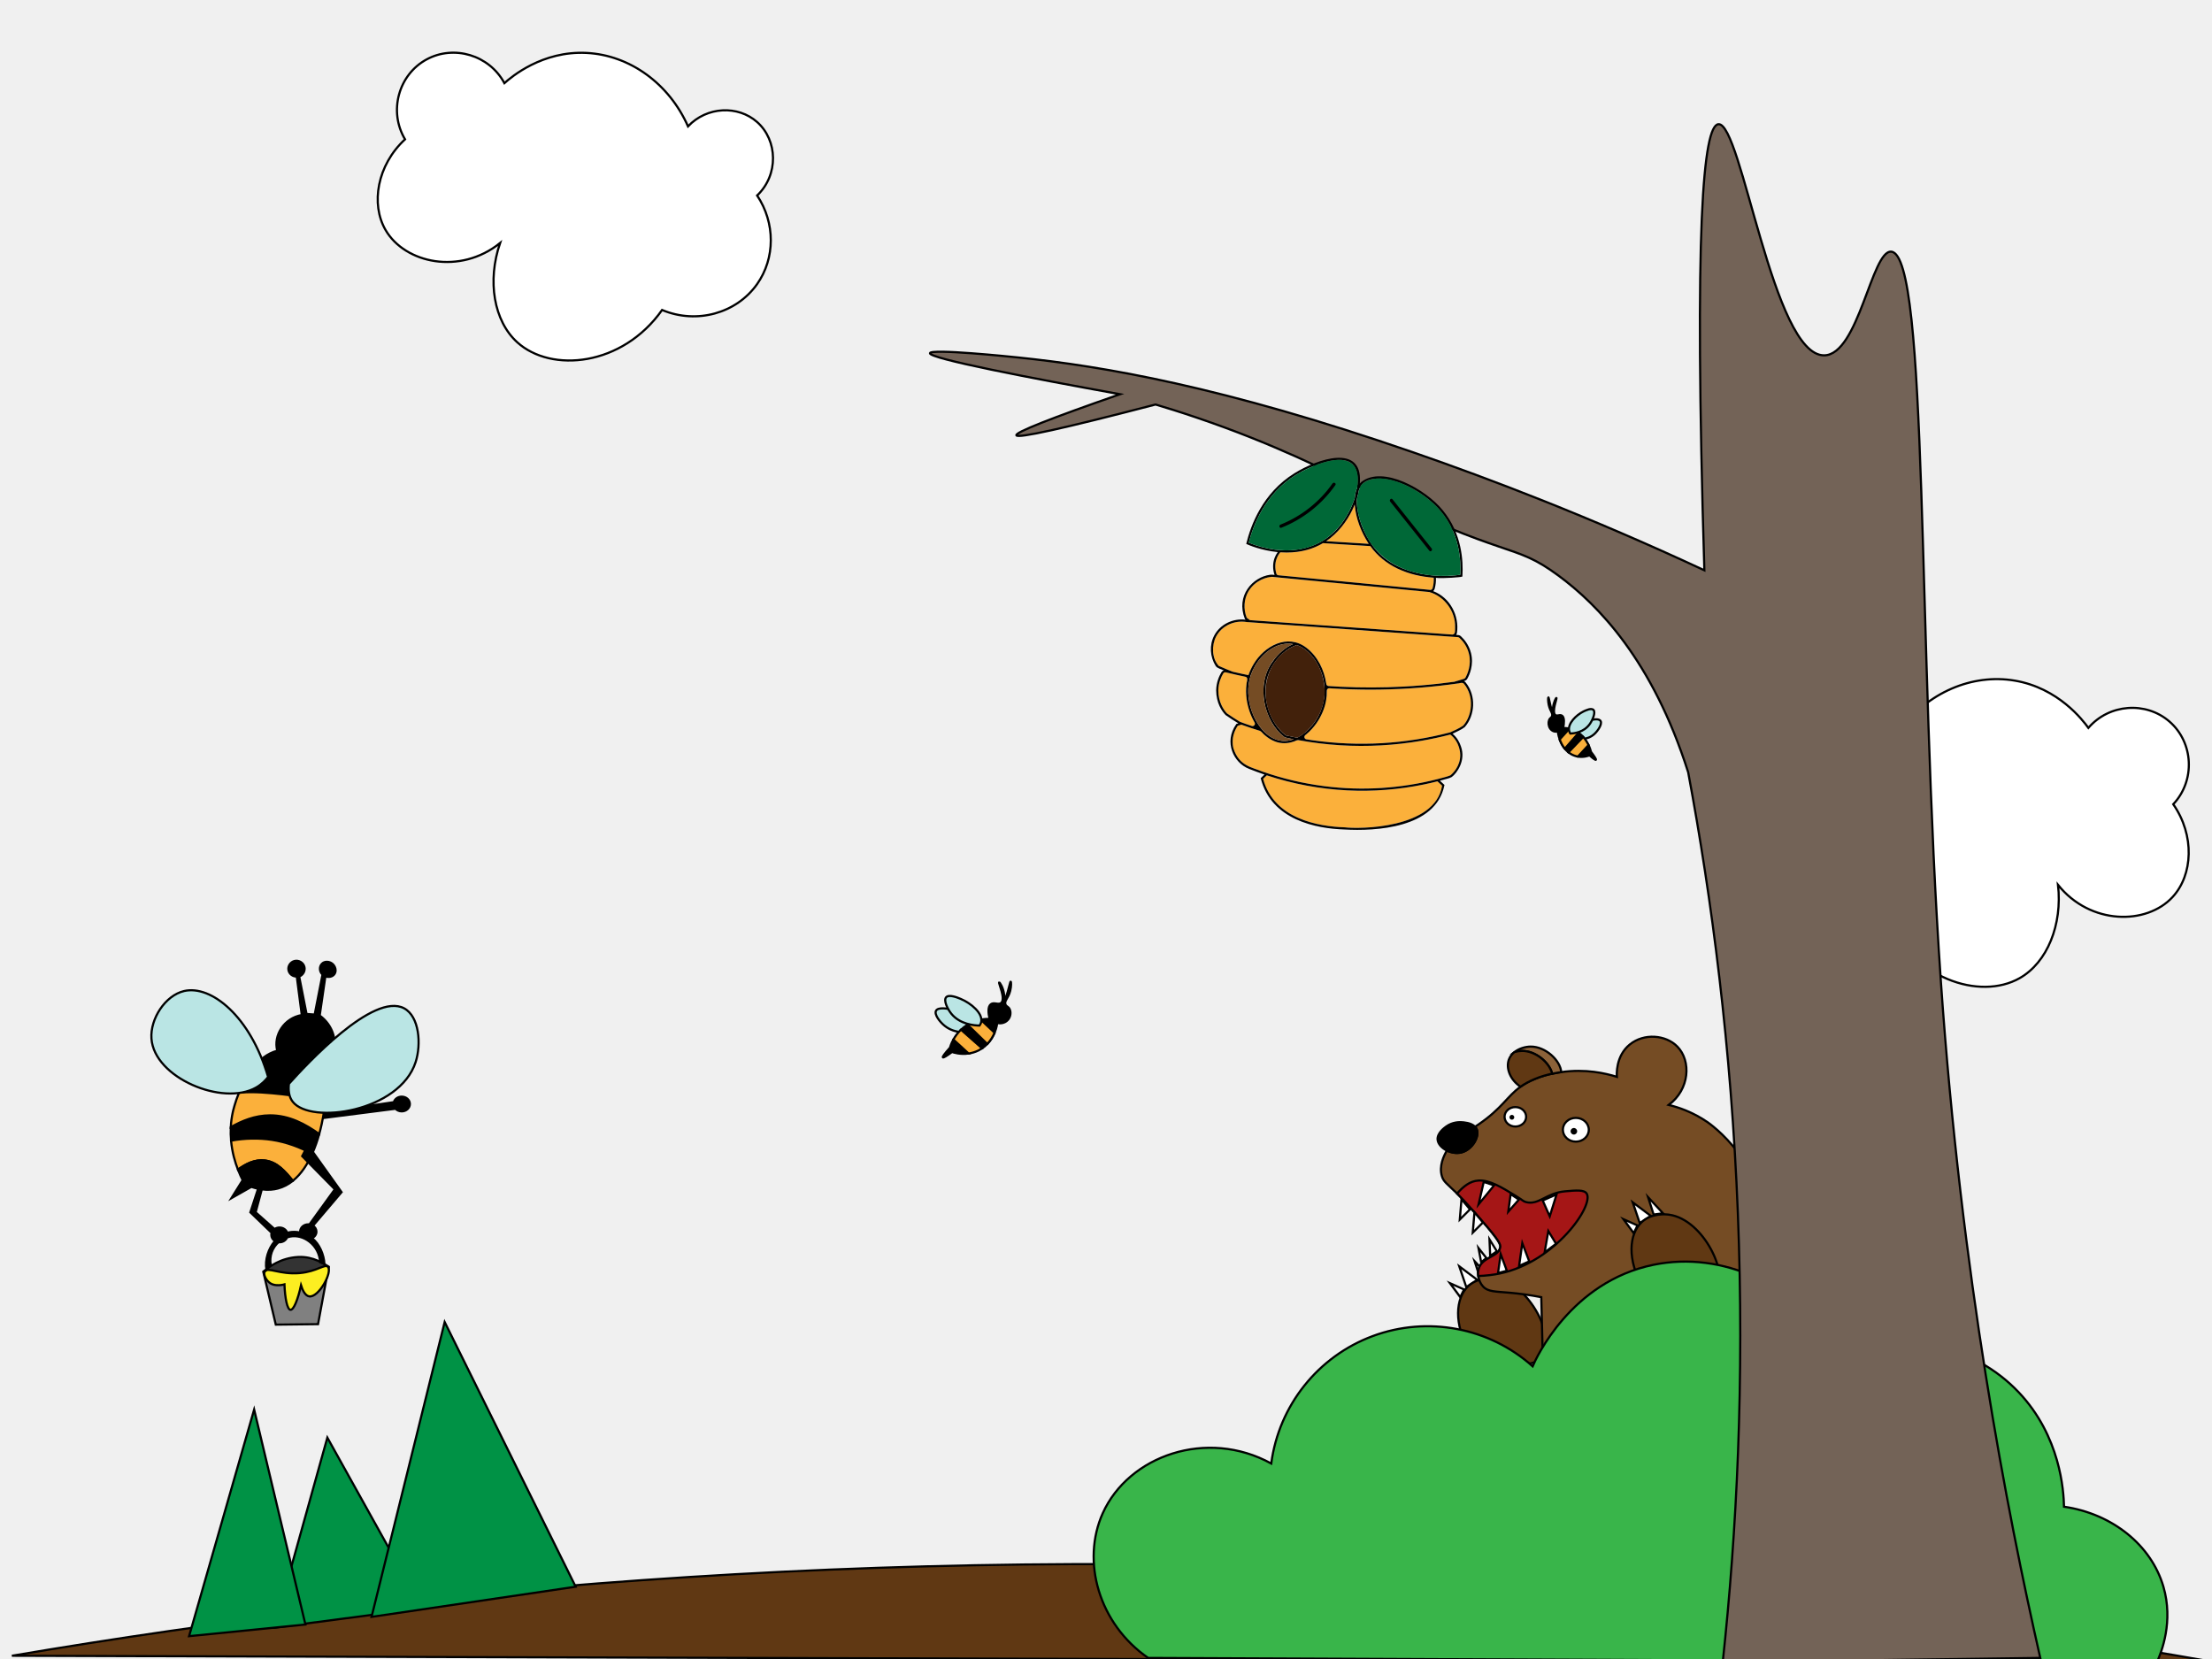
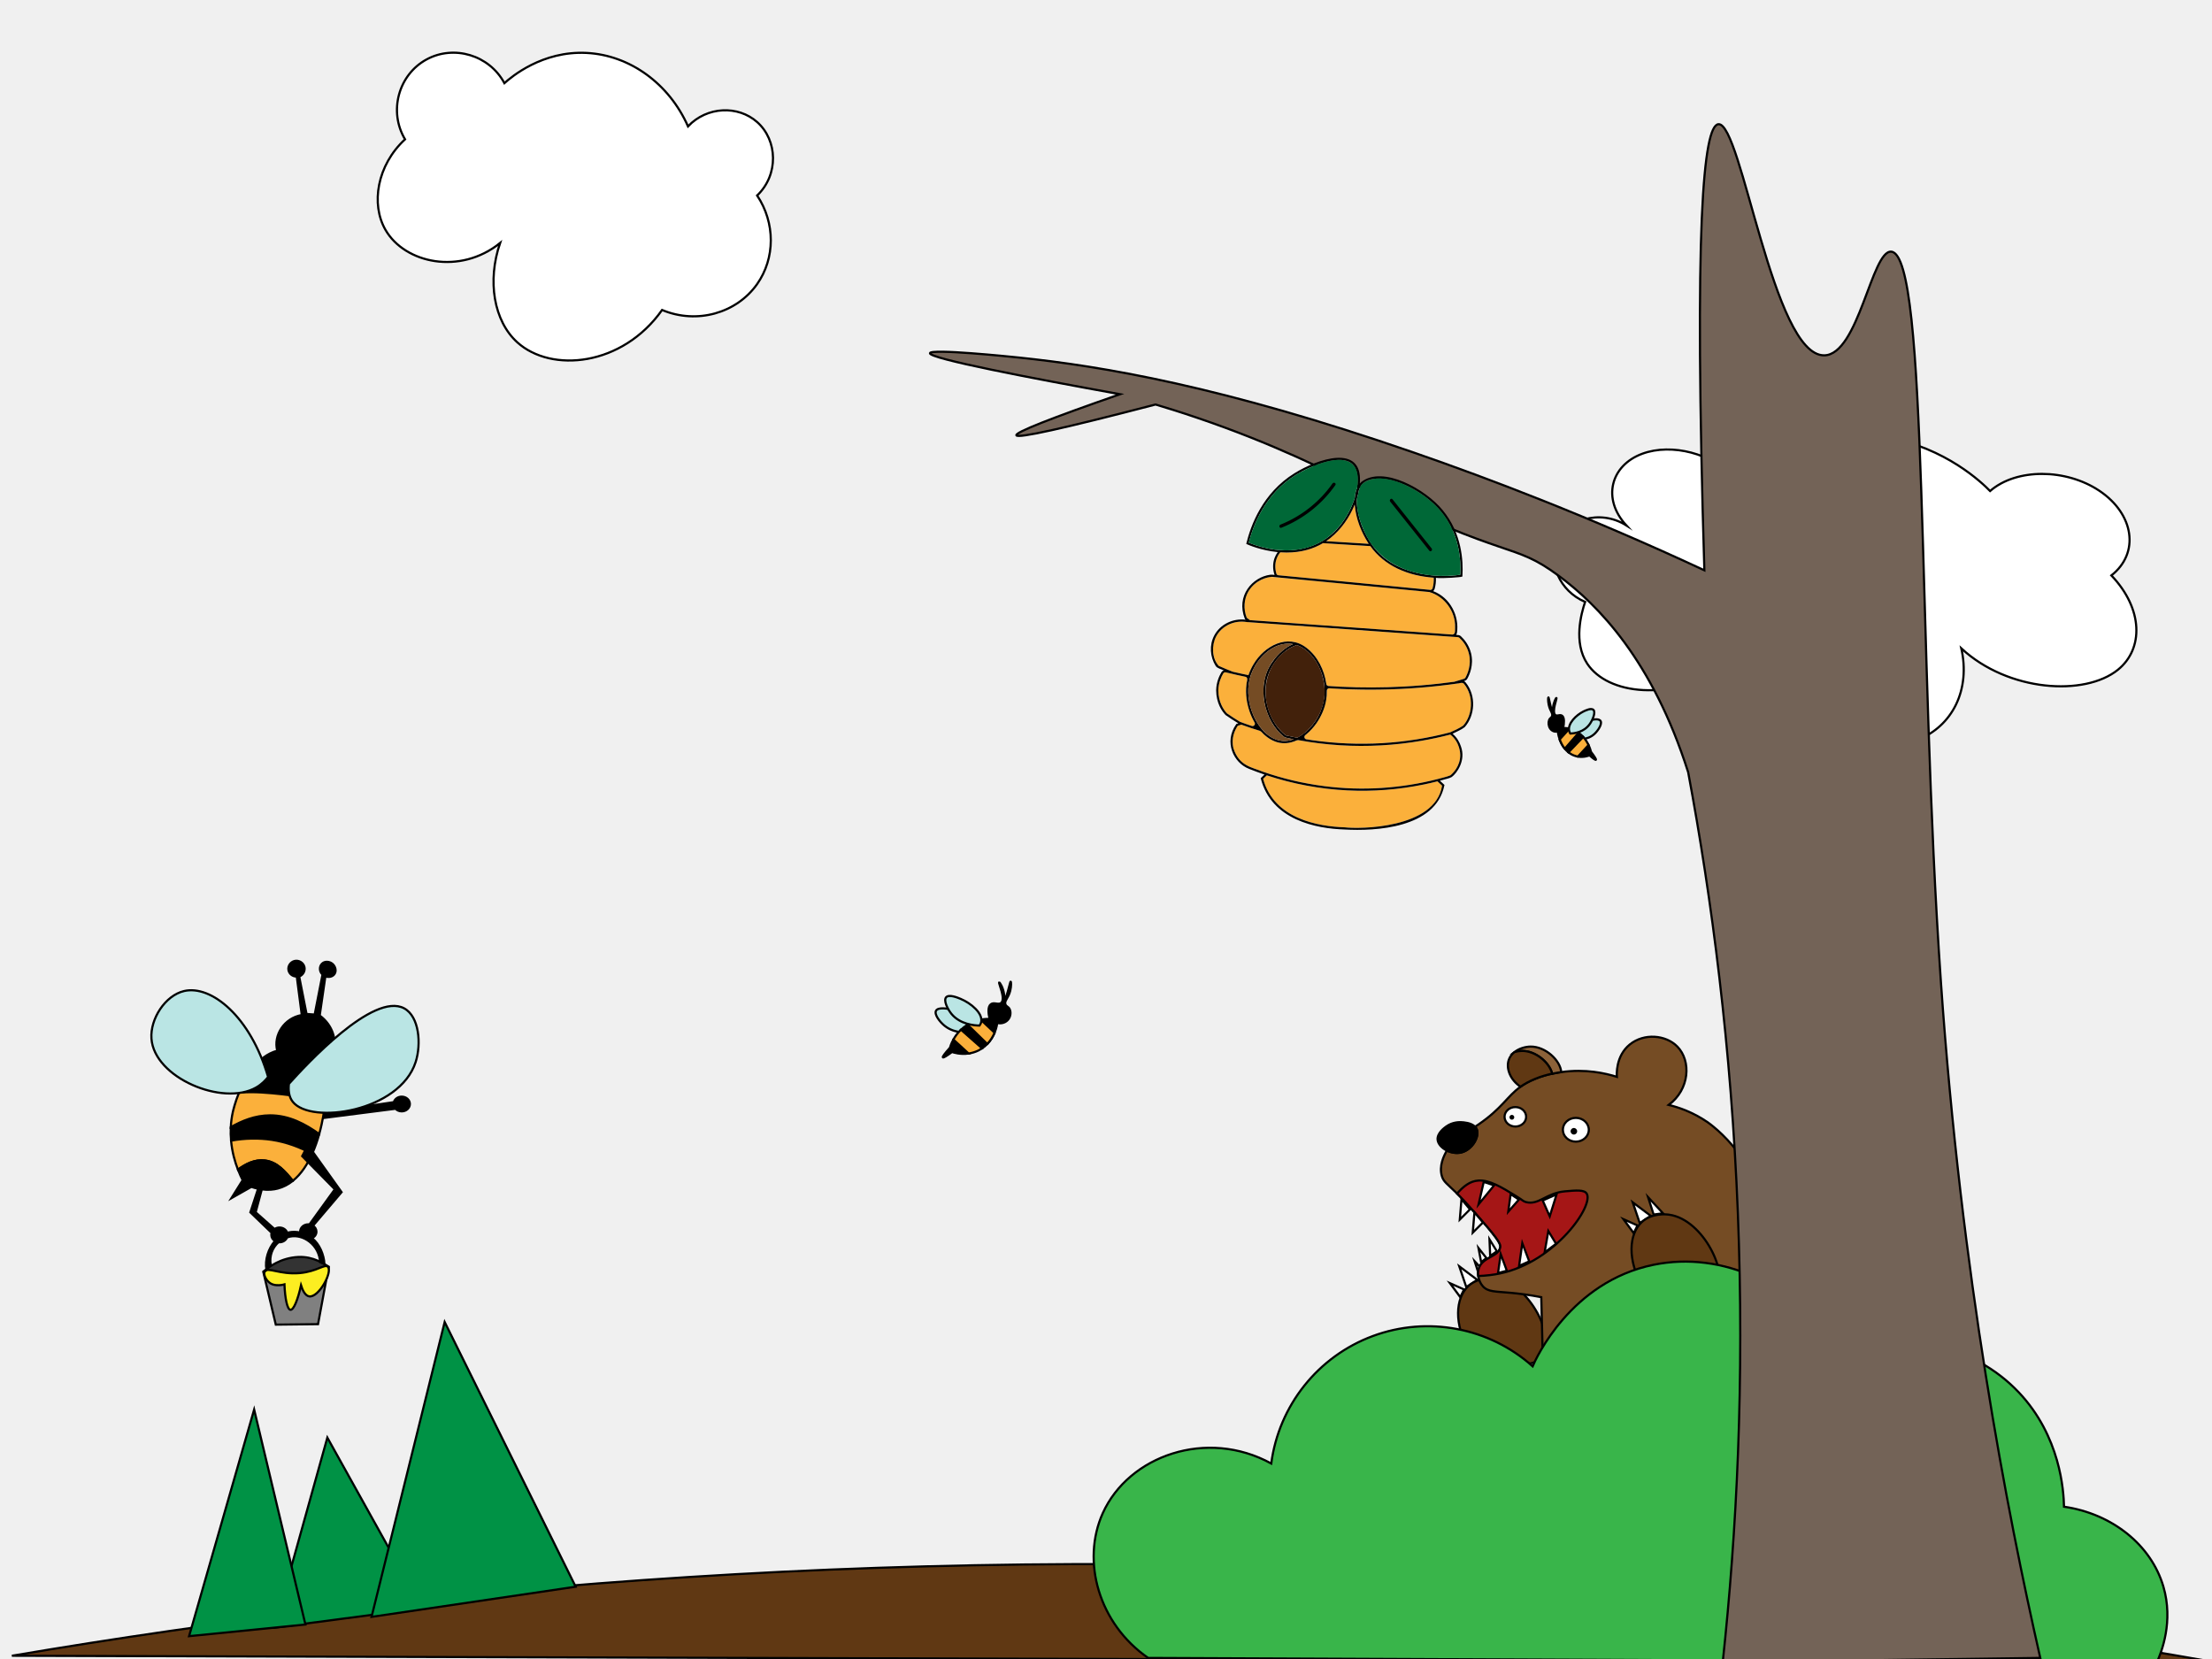
<svg xmlns="http://www.w3.org/2000/svg" version="1.1" id="Layer_1" x="0px" y="0px" viewBox="0 0 1024 768" style="enable-background:new 0 0 1024 768;" xml:space="preserve">
  <style type="text/css">
	.st0{fill:#603813;stroke:#000000;stroke-miterlimit:10;}
	.st1{fill:#009245;stroke:#000000;stroke-miterlimit:10;}
	.st2{fill:#FFFFFF;stroke:#000000;stroke-miterlimit:10;}
	.st3{fill:#FFFFFF;}
	.st4{fill:#754C24;stroke:#000000;stroke-miterlimit:10;}
	.st5{stroke:#000000;stroke-miterlimit:10;}
	.st6{fill:#8C6239;stroke:#000000;stroke-miterlimit:10;}
	.st7{fill:#A51616;stroke:#000000;stroke-miterlimit:10;}
	.st8{fill:#39B54A;stroke:#000000;stroke-miterlimit:10;}
	.st9{fill:#736357;stroke:#000000;stroke-miterlimit:10;}
	.st10{fill:#FBB03B;}
	.st11{fill:#006837;}
	.st12{fill:#42210B;}
	.st13{fill:#754C24;}
	.st14{fill:#FBB03B;stroke:#000000;stroke-miterlimit:10;}
	.st15{fill:#808080;stroke:#000000;stroke-miterlimit:10;}
	.st16{fill:#333333;stroke:#000000;stroke-miterlimit:10;}
	.st17{fill:#FCEE21;stroke:#000000;stroke-miterlimit:10;}
	.st18{fill:#BAE5E4;stroke:#000000;stroke-miterlimit:10;}
</style>
  <g id="bg">
    <path class="st0" d="M5.5,766.5c188.8-32.01,419.93-52.88,682-37c122.08,7.4,235.12,21.82,338,40   C685.5,768.5,345.5,767.5,5.5,766.5z" />
    <path class="st1" d="M151.54,665.5c-8.18,29.33-16.36,58.67-24.54,88c22.83-3,45.67-6,68.5-9   C180.85,718.17,166.19,691.83,151.54,665.5z" />
    <path class="st1" d="M205.85,612c-11.28,45.5-22.57,91-33.85,136.5c31.5-4.65,63-9.31,94.5-13.96   C246.28,693.69,226.07,652.85,205.85,612z" />
    <path class="st1" d="M117.65,652.51c-10.04,34.97-20.08,69.95-30.12,104.92c17.95-1.8,35.91-3.59,53.86-5.39   C133.47,718.86,125.56,685.69,117.65,652.51z" />
  </g>
  <g id="clouds">
    <path class="st2" d="M178.5,106.5c8.95,15.39,34.4,20.95,53,6c-6.01,17.55-2.94,36.13,8,46c15.71,14.18,48.5,11.17,67-15   c16.07,6.74,34.48,1.52,44-12c8.41-11.94,8.46-28.34,0-41c10.04-9.56,9.55-25.55,0-34c-8.82-7.81-23.24-7.29-32,2   c-8.73-19.75-26.92-33-47-34c-20.46-1.02-34.74,11.08-38,14c-6.97-13.01-23.33-17.86-36-11c-12.99,7.03-17.74,24-10,37   C174.59,76.41,171.51,94.47,178.5,106.5z" />
-     <path class="st2" d="M1005.76,415.25c-12.06,13.09-38.11,13.01-53.04-5.61c2.07,18.43-4.95,35.91-17.77,43.18   c-18.4,10.44-49.77,0.41-62.17-29.14c-17.15,3.1-33.99-5.98-40.36-21.24c-5.62-13.47-2.13-29.5,8.87-40.03   c-7.73-11.5-3.79-27.01,7.36-33.19c10.3-5.71,24.26-2.08,30.81,8.88c12.8-17.39,33.42-26.39,53.24-23.02   c20.2,3.43,31.51,18.34,34.07,21.89c9.62-11.19,26.64-12.38,37.53-2.95c11.16,9.67,12.12,27.27,1.76,38.29   C1016.09,386.72,1015.2,405.02,1005.76,415.25z" />
+     <path class="st2" d="M980.42,310.07c-15.34,12.36-50.72,10.21-72.47-9.92c4.27,18.92-3.87,36.15-20.7,42.53   c-24.16,9.17-67.55-3.53-86.73-34.59c-27.93,17.31-56.43,13.3-65.75-0.87c-6.46-9.82-2.8-23.17-0.97-28.58   c-12.02-5.12-17.07-18.23-13.25-27.42c4.27-10.3,19.77-15.91,32.35-7.98c-11.41-12.32-7.29-27.79,7.36-33.19   c13.54-5,32.78-0.2,42.54,11.48c16-16.69,43.29-24.2,70.47-19.2c27.7,5.1,44.25,21.16,48,24.98c12.17-10.62,35.19-10.49,50.73-0.02   c15.92,10.73,18.62,28.71,5.42,39.1C992.19,281.86,992.42,300.4,980.42,310.07z" />
  </g>
  <g id="bear">
    <g id="hand_1_">
      <g>
        <polygon class="st3" points="671.23,594.02 677.75,596.93 676.01,600.5    " />
        <path d="M672.76,595.25l0.9,0.4l3.42,1.52l-1.15,2.36l-2.56-3.47L672.76,595.25 M669.7,592.8c2.13,2.89,4.26,5.78,6.39,8.67     c0.78-1.59,1.56-3.19,2.33-4.78C675.52,595.39,672.61,594.09,669.7,592.8L669.7,592.8z" />
      </g>
      <g>
        <polygon class="st3" points="675.53,586.22 683.89,592.49 678.8,595.86    " />
        <path d="M676.52,587.59l2.52,1.89l3.98,2.98l-2.1,1.38l-1.86,1.23l-1.95-5.75L676.52,587.59 M674.54,584.85     c1.33,3.93,2.67,7.85,4,11.78c2.07-1.37,4.15-2.74,6.22-4.11C681.35,589.96,677.94,587.41,674.54,584.85L674.54,584.85z" />
      </g>
      <g>
        <polygon class="st3" points="682.65,583.85 689.56,591.31 685.22,591.86    " />
        <path d="M683.81,585.84l1.49,1.61l3.23,3.49l-0.93,0.12l-2.04,0.26l-1.44-4.49L683.81,585.84 M681.48,581.85     c1.13,3.52,2.26,7.04,3.39,10.56c1.91-0.24,3.81-0.48,5.72-0.72C687.56,588.41,684.52,585.13,681.48,581.85L681.48,581.85z" />
      </g>
      <path class="st0" d="M680.04,625.07c-6.95-11.9-6.45-24.13-0.22-29.78c4.8-4.36,11.56-3.49,12.67-3.33    c15.98,2.32,28.12,28.02,21.56,36.22C709.46,633.91,695.14,631.94,680.04,625.07z" />
    </g>
    <path id="body" class="st4" d="M820.5,615.5c-14.74,29.21-61.2,44.84-106,25c-0.33-13.33-0.67-26.67-1-40   c-5.84-1.12-10.64-1.69-14-2c-7.38-0.68-10.62-0.4-13-3c-1.13-1.23-1.93-2.97-2.18-4.8c-0.15-1.07-0.1-2.16,0.18-3.2   c1.55-5.72,9.08-5.45,10-10c0.24-1.21,0.02-2.76-9-13c-4.98-5.65-7.47-8.48-10-11c-0.34-0.34-0.67-0.66-0.98-0.97   c-4.89-4.78-6.23-5.43-7.02-8.03c-1.43-4.71,0.88-9.46,2.3-11.87c2.02,0.98,4.46,1.42,6.7,0.87c5.2-1.27,8.7-7.65,7-11   c-0.17-0.34-0.39-0.63-0.64-0.9c0.53-0.35,1.07-0.71,1.64-1.1c10.97-7.53,13.19-12.99,19.39-17.42c1.78-1.27,3.88-2.45,6.61-3.58   c3.09-1.28,5.83-2,8.04-2.46c1.13-0.24,2.12-0.41,2.96-0.54c0.42-0.07,0.83-0.13,1.24-0.19c11.22-1.6,20.46,0.53,25.76,2.19   c-0.07-0.79-0.69-9.59,6-15c6.58-5.31,16.65-4.48,22,1c6.49,6.64,5.73,19.81-4,27c4.44,1.08,11.1,3.27,18,8c0,0,7.73,5.3,14,14   C808.69,539.31,837.32,582.16,820.5,615.5z" />
    <g id="hand">
      <g>
        <polygon class="st3" points="751.53,564.39 758.05,567.3 756.3,570.87    " />
        <path d="M753.05,565.62l0.9,0.4l3.42,1.52l-1.15,2.36l-2.56-3.47L753.05,565.62 M750,563.17c2.13,2.89,4.26,5.78,6.39,8.67     c0.78-1.59,1.56-3.19,2.33-4.78C755.81,565.76,752.91,564.46,750,563.17L750,563.17z" />
      </g>
      <g>
        <polygon class="st3" points="755.83,556.59 764.19,562.86 759.1,566.23    " />
        <path d="M756.82,557.96l2.52,1.89l3.98,2.98l-2.1,1.38l-1.86,1.23l-1.95-5.75L756.82,557.96 M754.83,555.22     c1.33,3.93,2.67,7.85,4,11.78c2.07-1.37,4.15-2.74,6.22-4.11C761.65,560.33,758.24,557.78,754.83,555.22L754.83,555.22z" />
      </g>
      <g>
        <polygon class="st3" points="762.94,554.22 769.86,561.68 765.52,562.23    " />
        <path d="M764.11,556.21l1.49,1.61l3.23,3.49l-0.93,0.12l-2.04,0.26l-1.44-4.49L764.11,556.21 M761.78,552.22     c1.13,3.52,2.26,7.04,3.39,10.56c1.91-0.24,3.81-0.48,5.72-0.72C767.85,558.78,764.81,555.5,761.78,552.22L761.78,552.22z" />
      </g>
      <path class="st0" d="M760.33,595.44c-6.95-11.9-6.45-24.13-0.22-29.78c4.8-4.36,11.56-3.49,12.67-3.33    c15.98,2.32,28.12,28.02,21.56,36.22C789.76,604.28,775.44,602.31,760.33,595.44z" />
    </g>
    <path id="nose" class="st5" d="M676.5,533.5c-2.24,0.55-4.68,0.11-6.7-0.87c-2.38-1.17-4.16-3.11-4.3-5.13c-0.21-2.97,3.17-5.4,4-6   c2.98-2.15,6.14-2.04,7-2c0.92,0.04,4.54,0.22,6.36,2.1c0.25,0.27,0.47,0.56,0.64,0.9C685.2,525.85,681.7,532.23,676.5,533.5z" />
    <g id="ear">
      <path class="st6" d="M722.74,496.31c-0.41,0.06-0.82,0.12-1.24,0.19c-0.84,0.13-1.83,0.3-2.96,0.54    c-1.25-5.12-7.64-10.64-14.04-10.54c-1.05,0.02-2.23,0.19-3.41,0.53c2.17-1.71,5.09-2.49,7.41-2.53    C715.44,484.39,722.37,490.89,722.74,496.31z" />
      <path class="st0" d="M718.54,497.04c-2.21,0.46-4.95,1.18-8.04,2.46c-2.73,1.13-4.83,2.31-6.61,3.58    c-4.83-3.24-6.84-8.59-5.39-12.58c0.52-1.43,1.45-2.57,2.59-3.47c1.18-0.34,2.36-0.51,3.41-0.53    C710.9,486.4,717.29,491.92,718.54,497.04z" />
    </g>
    <g id="eyes">
      <ellipse class="st2" cx="729.5" cy="523" rx="6" ry="5.5" />
      <ellipse class="st2" cx="701.5" cy="517" rx="5" ry="4.5" />
      <circle cx="699.89" cy="517.22" r="1.11" />
      <circle cx="728.59" cy="523.7" r="1.52" />
    </g>
    <g id="mounth">
      <path class="st7" d="M694.5,589.5c-3.01,0.64-6.54,1.08-10.18,1.2c-0.15-1.07-0.1-2.16,0.18-3.2c1.55-5.72,9.08-5.45,10-10    c0.24-1.21,0.02-2.76-9-13c-4.98-5.65-7.47-8.48-10-11c-0.34-0.34-0.67-0.66-0.98-0.97c2.89-3.28,5.97-5.81,9.98-6.03    c5.06-0.29,10.59,3.09,17,7c3.74,2.28,3.51,2.62,5,3c5.86,1.5,9.29-4.24,18-5c5.21-0.46,8.82-0.77,10,1    C738.08,557.89,720.12,584.07,694.5,589.5z" />
      <g>
        <polygon class="st3" points="676.56,555.15 680.49,559.86 675.78,564.57    " />
        <path d="M676.96,556.4l0.94,1.13l1.92,2.3l-3.42,3.42l0.27-3.28L676.96,556.4 M676.17,553.89c-0.33,4-0.67,8-1,12c2-2,4-4,6-6     C679.5,557.89,677.83,555.89,676.17,553.89L676.17,553.89z" />
      </g>
      <g>
        <polygon class="st3" points="682.56,561.2 686.49,565.91 681.78,570.63    " />
        <path d="M682.96,562.46l0.94,1.13l1.92,2.3l-3.42,3.42l0.27-3.28L682.96,562.46 M682.17,559.94c-0.33,4-0.67,8-1,12c2-2,4-4,6-6     C685.5,563.94,683.83,561.94,682.17,559.94L682.17,559.94z" />
      </g>
      <g>
        <polygon class="st3" points="689.52,573.72 692.94,579.25 689.85,581.4    " />
        <path d="M690.11,575.62l0.32,0.52l1.84,2.97l-1.42,0.99l-0.53,0.37l-0.13-2.95L690.11,575.62 M688.94,571.83     c0.15,3.5,0.3,7,0.44,10.5c1.41-0.98,2.81-1.96,4.22-2.94C692.06,576.87,690.5,574.35,688.94,571.83L688.94,571.83z" />
      </g>
      <g>
        <polygon class="st3" points="684.42,577.74 688.08,582.37 685.67,584.35    " />
        <path d="M685.29,579.64l0.21,0.27l1.89,2.39l-0.81,0.67l-0.57,0.47l-0.58-3.06L685.29,579.64 M683.56,575.83     c0.59,3.15,1.19,6.3,1.78,9.44c1.15-0.94,2.3-1.89,3.44-2.83C687.04,580.24,685.3,578.04,683.56,575.83L683.56,575.83z" />
      </g>
      <g>
        <polygon class="st3" points="686.86,547.15 691.65,548.75 684.47,557.53    " />
        <path d="M687.23,547.8l1.96,0.65l1.62,0.54l-3.58,4.38l-1.79,2.19l0.54-2.33L687.23,547.8 M686.5,546.5c-1,4.33-2,8.67-3,13     c3-3.67,6-7.33,9-11C690.5,547.83,688.5,547.17,686.5,546.5L686.5,546.5z" />
      </g>
      <g>
        <polygon class="st3" points="699.33,552.8 703.13,555.32 698.22,560.92    " />
        <path d="M699.72,553.66l1.14,0.76l1.52,1.01l-2.44,2.78l-1,1.14l0.27-1.98L699.72,553.66 M698.94,551.94     c-0.48,3.52-0.96,7.04-1.44,10.56c2.13-2.43,4.26-4.85,6.39-7.28C702.24,554.13,700.59,553.04,698.94,551.94L698.94,551.94z" />
      </g>
      <g>
        <polygon class="st3" points="714.16,555.75 720.58,552.9 717.42,563.08    " />
        <path d="M719.78,553.81l-1.29,4.14l-1.16,3.71l-0.92-2.07l-1.59-3.59l3.03-1.34L719.78,553.81 M721.39,552     c-2.63,1.17-5.26,2.33-7.89,3.5c1.33,3,2.67,6,4,9C718.8,560.33,720.09,556.17,721.39,552L721.39,552z" />
      </g>
      <g>
        <polygon class="st3" points="716.77,569.9 720.34,575.77 715.04,579.83    " />
        <path d="M717.03,571.29l1.07,1.76l1.58,2.59l-2.43,1.86l-1.5,1.15l0.33-1.9L717.03,571.29 M716.5,568.5     c-0.72,4.17-1.44,8.33-2.17,12.5c2.22-1.7,4.44-3.41,6.67-5.11C719.5,573.43,718,570.96,716.5,568.5L716.5,568.5z" />
      </g>
      <g>
        <polygon class="st3" points="704.72,575.49 707.92,583.9 703.23,586.01    " />
        <path d="M704.95,577.49l0.46,1.22l1.88,4.94l-2.11,0.95l-1.32,0.59l0.69-4.87L704.95,577.49 M704.5,573.5     c-0.63,4.44-1.26,8.89-1.89,13.33c1.98-0.89,3.96-1.78,5.94-2.67C707.2,580.61,705.85,577.06,704.5,573.5L704.5,573.5z" />
      </g>
      <g>
        <polygon class="st3" points="694.72,580.54 697.56,588.27 693.49,589.33    " />
        <path d="M694.94,582.58l0.65,1.78l1.31,3.56l-1.3,0.34l-1.51,0.39l0.6-4.27L694.94,582.58 M694.5,578.5     c-0.54,3.83-1.07,7.67-1.61,11.5c1.78-0.46,3.56-0.93,5.33-1.39C696.98,585.24,695.74,581.87,694.5,578.5L694.5,578.5z" />
      </g>
    </g>
  </g>
  <g id="main_tree">
    <path class="st8" d="M531.5,767.5c-22.88-15.84-31-44.8-21-67c11.98-26.6,48.12-39.39,78-23c3.5-26.83,21.64-49.6,47-59   c25.31-9.39,53.85-3.99,74,14c1.47-3.42,17.59-39.17,56-47c31.92-6.5,65.85,9,84,39c31.31-9.43,64.3-1.82,85,20   c19.34,20.38,20.83,45.64,21,53c22.31,3.25,40.36,17.71,46,37c4.73,16.15-0.85,30.22-3,35C842.83,768.83,687.17,768.17,531.5,767.5   z" />
    <path class="st9" d="M797.5,769.5c6.46-60.06,10.1-130.09,7-208c-3.06-76.74-12.03-145.31-23-204c-16.46-51.8-41.7-77.47-60-91   c-21.52-15.91-21.84-6.46-92-41c-15.34-7.55-39.61-19.96-75-32c-8.16-2.78-14.97-4.87-19.56-6.24   c-42.49,11.07-63.96,15.82-64.44,14.24c-0.42-1.39,15.58-7.73,48-19c-41.62-7.54-88.37-16.52-88-19c0.32-2.19,37.07,1.59,41,2   c39.04,4.06,94.58,13.37,183,44c35.29,12.23,81.45,29.8,134.5,54.5c-4.87-159.35-0.49-205.85,6.5-206.5   c10.79-1.01,25.2,107.34,49,107c15.89-0.23,21.97-48.71,31-48c17.35,1.37,12.11,181.68,23,338c9.49,136.27,30.59,245.17,46,313   C895.5,768.17,846.5,768.83,797.5,769.5z" />
  </g>
  <g id="beehive">
    <g id="Base">
      <path class="st10" d="M633.63,251.76l-19.71-1.23c0.52-0.36,1-0.71,1.5-1.11c2.55-1.94,4.78-4.29,6.69-6.86    c1.95-2.59,3.53-5.46,4.81-8.44c0.11-0.24,0.26-0.88,0.25-0.27C627.71,240.23,630.18,246.46,633.63,251.76z" />
      <path class="st10" d="M663.2,272.27c-0.13,0.58-0.83,1.03-1.35,0.77c-23.34-2.26-46.69-4.49-70.04-6.73    c-0.46-0.04-0.84-0.35-0.95-0.77c-0.7-2.45-0.66-4.76,0.11-6.87c0.38-1.05,0.95-2.06,1.7-2.99c0.98,0.07,1.98,0.1,2.96,0.1    c2.41,0,4.74-0.21,6.97-0.64c3.47-0.67,6.82-1.91,9.86-3.7c0,0.01,21.93,1.35,21.91,1.37c5.37,7.73,14.7,12.39,23.56,13.89    c1.92,0.36,3.85,0.59,5.79,0.74C663.8,269.04,663.63,270.66,663.2,272.27z" />
      <path class="st10" d="M673.61,290.45c-0.1,1.19,0.33,3.15-1.2,3.32c0,0-93.79-6.69-93.79-6.69c-0.48-0.37-0.99-0.74-1.47-1.1    c-1.61-4.05-1.33-8.61,0.78-12.23c3.06-5.22,8.65-6.45,10.23-6.7c24.39,2.1,48.76,4.67,73.14,6.94c0.04,0,0.07,0.01,0.1,0.01    l0.05,0.05c0.51,0.04,0.9,0.26,1.5,0.47C669.3,276.81,673.88,283.67,673.61,290.45z" />
      <path class="st10" d="M678.39,313.71c-0.14,0.24-0.35,0.41-0.61,0.5c-2.34,0.74-4.49,1.54-6.9,1.71c-4.29,0.56-8.6,1-12.91,1.36    c-14.12,1.17-28.38,1.29-42.51,0.33c-2.01,0.17-1.44-2.24-1.96-3.57c-0.8-3.39-2.21-6.67-4.23-9.5c-2.85-4.05-7.23-7.4-12.33-7.58    c-8.54-0.24-15.56,6.91-18.55,14.39c-0.16,0.4-0.29,0.81-0.44,1.21c-0.4-0.08-0.8-0.16-1.2-0.25c-2-0.43-4.07-0.85-6.1-1.35    c-2.32-0.91-4.51-1.83-6.51-2.72c-0.2-0.09-0.37-0.24-0.48-0.42c-6.41-10.74,2.53-22.06,14.57-19.79    c17.18,1.3,78.08,5.55,94.17,6.74c0,0,1.31,0.1,1.31,0.1c0.62,0.1,1.36-0.06,1.87,0.37c1.54,1.41,3.55,3.83,4.43,7.38    C681.29,307.77,679.3,312.09,678.39,313.71z" />
      <path class="st10" d="M681,325.52c0.17,5.29-2.52,9.05-3.68,10.42c-1.77,1.22-3.84,2.06-5.75,3.04    c-21.51,5.63-43.95,6.83-65.88,3.42c-0.34-0.05-0.68-0.09-1.01-0.16c-0.85-0.21-1.17-1.29-0.42-1.93c3.25-2.57,5.85-5.95,7.6-9.71    c7.01-16.49-7.02-11.09,22.62-11.35c12.16,0,24.34-0.77,36.41-2.32c1.93-0.23,3.89-0.53,5.8-0.8c0.39-0.06,0.77,0.09,1.01,0.4    C679.43,318.75,680.96,322.09,681,325.52z" />
      <path class="st10" d="M580.68,335.73c-0.22,0.29-0.68,0.52-1.2,0.35c-1.83-0.63-3.68-1.24-5.47-1.95    c-2.13-1.31-4.27-2.57-6.26-4.11c-1.17-1.39-3.87-5.2-3.75-10.51c0.08-3.43,1.29-6.12,2.29-7.77c0.24-0.41,0.72-0.6,1.19-0.49    c2.97,0.72,6.08,1.41,9.07,2.04c0.29,0.06,0.54,0.23,0.7,0.48s0.22,0.54,0.15,0.83c-0.3,1.45-0.5,2.94-0.54,4.42    c-0.16,5.06,1.08,10.14,3.45,14.61C580.67,334.27,581.28,335.1,580.68,335.73z" />
      <path class="st10" d="M676,349.5c0,5.29-3.49,8.54-4.56,9.42c-1.75,0.74-3.82,1.13-5.71,1.68c-17.11,4.44-35.06,5.59-52.6,3.35    c-9.79-1.24-19.44-3.52-28.75-6.78c-4.66-1.97-10.78-2.45-13.4-10.79c-1.17-4.67,0.71-8.47,2.01-10.4l1.68-0.52    c2.8,1.02,5.79,2.02,8.64,2.88c0.83,0.45,1.39,1.4,2.15,1.96c1.42,1.25,3.04,2.3,4.81,2.96c2.72,1.06,5.77,1.01,8.52,0.06    c0.75-0.17,1.44-0.74,2.21-0.7c6.43,1.17,12.94,1.97,19.47,2.38c12.56,0.76,25.19,0.07,37.59-2.08c4.48-0.77,8.93-1.74,13.33-2.87    C675.87,343.55,676,348.9,676,349.5z" />
      <path class="st10" d="M667.59,363.72c-3.19,20.02-38.6,20.12-45.06,19.28c-12.31-0.39-32.8-3.92-37.79-22.45    c0,0,1.7-1.62,1.7-1.62c12.06,3.99,24.65,6.34,37.34,6.96c11.79,0.58,23.66-0.34,35.22-2.71c2.16-0.44,4.3-0.93,6.44-1.48    L667.59,363.72z" />
    </g>
    <path id="Outline" d="M678.49,315.91c-0.26-0.49-1.23-0.58-0.4-0.75c0.49-0.16,0.91-0.5,1.17-0.96c0.97-1.72,3.09-6.32,1.73-11.82   c-0.95-3.79-3.1-6.37-4.73-7.88c-0.58-0.57-1.41-0.55-2.17-0.61c0.21-0.29,0.35-0.64,0.39-1.01c1.09-7.57-2.96-16.16-11.04-19.24   c0.34-0.26,0.6-0.65,0.72-1.11c0.45-1.68,0.64-3.36,0.57-5.03c3.12,0.42,12.13-0.36,11.86-0.51c0,0,0.38-0.07,0.38-0.07l0.03-0.39   c0.42-6.71-0.2-19.59-9.12-30.35c-7.74-9.57-27.74-20.96-37.72-13.04c-0.23,0.22-0.47,0.46-0.67,0.72   c0.03-0.24,0.04-0.48,0.05-0.72c1.02-17.64-19.37-10.84-30.3-4.07c-14.81,9.21-20.24,24.14-22.32,32.71c0,0,0.37,0.18,0.37,0.18   c0.66,0.3,6.49,2.87,14.2,3.62c-0.62,0.87-1.11,1.79-1.46,2.75c-0.85,2.34-0.92,5.17,0,7.81c0,0-1.23-0.11-1.23-0.11l-0.74,0.03   c-8.19,1.05-16.02,9.67-11.78,20.43c0,0,0.05,0.13,0.05,0.13c0.12,0.09,0.24,0.17,0.36,0.27c-6-0.76-11.96,2.21-14.63,7.38   c-2.26,4.35-1.97,9.75,0.75,14.08c0.86,1.15,2.42,1.32,3.69,2c-0.44,0.15-0.82,0.45-1.07,0.87c-1.06,1.76-2.35,4.62-2.43,8.27   c0.03,6.04,2.65,9.75,4.38,11.54c1.94,1.36,3.87,2.61,5.89,3.82l-0.91,0.28l-0.09,0.14c-5.79,8.15-1.31,17.91,6.04,20.69   c2.11,0.84,4.68,1.81,7.06,2.6c0,0-1.76,1.68-1.76,1.68c4.95,19.52,25.87,23.35,38.86,23.76c14.19,0.8,42.06-0.52,46.16-20.36   c0,0,0.05-0.27,0.05-0.27l-2.1-1.97c0.42-0.1,0.83-0.22,1.25-0.33c1.48-0.49,2.98-0.64,4.24-1.38c2.38-1.76,6.61-7.6,4.24-14.16   c-0.61-1.86-1.74-4.05-3.85-5.87c1.86-0.99,3.97-1.76,5.62-3.07C682.76,331.33,683.58,322.14,678.49,315.91z M628.86,228.11   c0.61-5.14,4.97-6.84,10.49-6.56c9.23,0.56,20.9,6.98,27.77,15.27c8.52,10.29,9.27,22.58,8.9,29.25   c-11.49,1.77-30.86-0.18-40.37-13.19c-4.36-5.97-7.39-13.32-7.55-20.83C628.01,230.68,628.61,229.43,628.86,228.11z M627.17,233.85   c0.53,6.31,2.96,12.49,6.35,17.74c0.04,0.07,0.11,0.13,0.11,0.17c0,0-19.71-1.23-19.71-1.23c5.26-3.62,9.38-8.76,12.13-14.5   c0.4-0.83,0.77-1.65,1.1-2.51C627.16,233.63,627.16,233.74,627.17,233.85z M578.09,251.21c2.07-8.14,7.61-22.62,21.67-31.28   c7.49-4.61,21.27-10.06,26.39-5.07c2.1,2.04,2.87,6.03,2.13,10.95c-0.5,1.09-0.81,2.26-0.98,3.46c-0.11,0.56-0.05,1.19-0.29,1.73   c-0.97,2.91-2.26,5.71-3.9,8.31C612.89,256.39,593.61,257.63,578.09,251.21z M613.21,250.98c-0.01,0.01-0.02,0.02-0.02,0.02   C613.19,250.99,613.2,250.98,613.21,250.98z M590.97,258.67c0.38-1.05,0.95-2.06,1.7-2.99c0.98,0.07,1.98,0.1,2.96,0.1   c3.3-0.01,6.35-0.37,9.43-1.22c2.6-0.71,5.08-1.76,7.4-3.12c0,0,21.9,1.36,21.9,1.36c3.22,4.53,7.63,8.02,12.52,10.38   c5.63,2.67,10.97,3.78,16.84,4.26c0.08,1.6-0.09,3.22-0.52,4.83c-0.13,0.58-0.83,1.03-1.35,0.77c0,0-0.14,0-0.14,0   c-23.29-2.3-46.59-4.48-69.9-6.73c-0.46-0.04-0.84-0.35-0.95-0.77C590.16,263.09,590.2,260.78,590.97,258.67z M577.93,273.75   c3.35-5.44,8.69-6.57,10.84-6.72c24.28,2.35,48.64,4.6,72.88,7.03c7.04,1.99,12.23,9.02,11.96,16.39c-0.1,1.19,0.33,3.15-1.2,3.32   c0,0-93.79-6.69-93.79-6.69c-0.48-0.37-0.99-0.74-1.47-1.1C575.54,281.93,575.82,277.37,577.93,273.75z M564.14,308.24   c-3.18-3.59-3.26-9.52-1.2-13.51c2.58-4.98,8.44-7.76,14.25-6.77c18.81,1.34,78.67,5.62,96.52,6.91c0.62,0.1,1.36-0.06,1.87,0.37   c1.54,1.41,3.55,3.83,4.43,7.38c1.28,5.15-0.71,9.47-1.62,11.09c-0.14,0.24-0.35,0.41-0.61,0.5c-1.56,0.5-3.08,0.99-4.57,1.4   c-2.27,0.32-4.55,0.6-6.83,0.85c-5.54,0.63-11.1,1.09-16.67,1.38c-9.65,0.52-19.35,0.54-29.01,0.08c-1.94-0.09-3.81-0.21-5.72-0.34   c-0.52-0.04-0.93-0.44-1-0.98c-0.93-6.43-4-12.81-9.26-16.77c-8.7-6.64-19.42-0.79-24.37,7.58c-0.99,1.62-1.8,3.36-2.4,5.15   c-2.43-0.51-4.85-1.01-7.3-1.6C568.33,310.05,566.14,309.13,564.14,308.24z M652.44,318.19c-2.38,0.16-4.83,0.28-7.32,0.37   C647.61,318.46,650.05,318.34,652.44,318.19z M600.52,341.52c-1.77-0.33-3.57-0.7-5.3-1.09c-7.05-5.24-10.92-16.53-8.81-25.76   c1.27-5.37,4.6-10.24,9.02-13.53c1.48-1.1,3.14-1.97,4.89-2.53c5.09,1.78,8.69,6.38,10.76,11.21   C616.27,321.21,611.61,335.63,600.52,341.52z M601.31,341.66c0,0.02-0.12-0.02-0.13-0.02   C601.22,341.65,601.27,341.66,601.31,341.66z M594.71,341.29c1.32,0.44,2.82,0.61,4.19,0.94c-1.76,0.65-3.63,0.94-5.35,0.77   c-7.22-0.83-12-7.7-14.2-14.11c-1.75-5.2-2.09-10.98-0.38-16.23c2.16-6.15,6.84-11.79,13.08-13.99c2.1-0.69,4.4-0.95,6.57-0.5   c-1.76,0.73-3.39,1.78-4.86,3c-1.8,1.51-3.4,3.28-4.7,5.23C581.27,316.83,585,334.09,594.71,341.29z M567.95,330.21   c-1.43-1.56-3.99-5.18-3.95-10.7c0.08-3.43,1.29-6.12,2.29-7.77c0.24-0.41,0.72-0.6,1.19-0.49c1.64,0.4,3.35,0.79,5.03,1.17   c1.36,0.3,2.71,0.59,4.04,0.87c0.29,0.06,0.54,0.23,0.7,0.48c0.45,0.97-0.25,2.1-0.23,3.14c-0.27,2.23-0.21,4.49,0.07,6.72   c0.53,3.82,1.78,7.54,3.71,10.88c0.25,0.43,0.13,0.95-0.12,1.22c-0.26,0.4-0.97,0.53-1.49,0.25c-1.73-0.59-3.49-1.17-5.18-1.85   C571.93,332.89,569.95,331.61,567.95,330.21z M667.59,363.72c-3.19,20.02-38.6,20.12-45.06,19.28   c-12.31-0.39-32.8-3.92-37.79-22.45c0,0,1.7-1.62,1.7-1.62c12.06,3.99,24.65,6.34,37.34,6.96c11.79,0.58,23.66-0.34,35.22-2.71   c2.16-0.44,4.3-0.93,6.44-1.48L667.59,363.72z M676,349.5c0,5.29-3.49,8.54-4.56,9.42c-1.75,0.74-3.82,1.13-5.71,1.68   c-17.11,4.44-35.06,5.59-52.6,3.35c-9.79-1.24-19.44-3.52-28.75-6.78c-4.66-1.97-10.78-2.45-13.4-10.79   c-1.17-4.67,0.71-8.47,2.01-10.4l1.68-0.52c2.8,1.02,5.79,2.02,8.64,2.88c0.83,0.45,1.39,1.4,2.15,1.96   c1.42,1.25,3.04,2.3,4.81,2.96c2.72,1.06,5.77,1.01,8.52,0.06c0.75-0.17,1.44-0.74,2.21-0.7c6.43,1.17,12.94,1.97,19.47,2.38   c12.56,0.76,25.19,0.07,37.59-2.08c4.48-0.77,8.93-1.74,13.33-2.87C675.87,343.55,676,348.9,676,349.5z M604.61,342.73   c0.35,0.06,0.7,0.12,1.05,0.17C605.31,342.84,604.95,342.81,604.61,342.73z M677.32,335.94c-1.83,1.21-3.95,2.21-5.95,3.08   c-20.8,5.45-42.44,6.7-63.66,3.68c-1.01-0.14-2.03-0.28-3.03-0.46c-0.85-0.21-1.17-1.29-0.42-1.93c0.21-0.17,0.42-0.34,0.63-0.52   c1.75-1.45,3.27-3.18,4.58-5.03c2.16-3.13,3.74-6.71,4.41-10.46c0.27-1.5,0.37-2.98,0.34-4.58c0-0.31,0.12-0.6,0.35-0.81   c0.57-0.55,1.42-0.18,2.14-0.22c5.91,0.38,11.83,0.56,17.77,0.56c12.16,0,24.34-0.77,36.41-2.32c1.2-0.14,2.42-0.31,3.61-0.49   c1.06,0.01,2.38-0.78,3.2,0.09C682.72,322.68,681.43,331.41,677.32,335.94z" />
    <g id="leaf">
      <path class="st11" d="M628.28,225.81c-0.68,1.48-1,3.09-1.12,4.73c-0.05,0.24-0.2,0.55-0.26,0.8c-2.14,6.15-5.76,11.9-10.71,16.17    c-3.93,3.43-8.56,5.63-13.78,6.65c-3.18,0.62-6.65,0.78-10.18,0.48c-7.04-0.58-12.58-2.76-14.14-3.43    c2.07-8.14,7.61-22.62,21.67-31.28C611.39,212.95,631.4,206.19,628.28,225.81z" />
      <path class="st11" d="M676.02,266.07c-15.64,2.22-36.86-1.66-44.76-20.74c-1.68-3.78-2.86-7.84-3.12-12.01    c-0.06-0.84-0.05-1.72,0.01-2.55c0.17-0.6,0.37-1.2,0.5-1.8c0.4-1.83,0.66-3.89,2.19-5.11c9.53-7.34,28.92,3.82,36.28,12.96    C675.64,247.11,676.39,259.4,676.02,266.07z" />
      <path d="M593.17,244.31c10.08-4.01,18.78-10.88,25.01-19.76c0.56-0.79-0.74-1.54-1.3-0.76c-5.98,8.53-14.43,15.22-24.11,19.07    C591.88,243.21,592.27,244.66,593.17,244.31L593.17,244.31z" />
      <path d="M662.75,253.89c-6.04-7.58-12.08-15.17-18.12-22.75c-0.6-0.75-1.66,0.31-1.06,1.06c6.04,7.58,12.08,15.17,18.12,22.75    C662.29,255.71,663.35,254.64,662.75,253.89L662.75,253.89z" />
    </g>
    <g id="hole">
      <path class="st12" d="M613.23,320.22c-0.01,7.07-3.42,13.9-8.67,18.55c-1.23,1.07-2.61,2.04-4.04,2.75    c-1.77-0.33-3.57-0.7-5.3-1.09c-11.61-9.21-13.09-28.9-0.57-38.7c1.68-1.36,3.6-2.45,5.66-3.12c1.4,0.47,2.71,1.19,3.91,2.09    C610.14,305.24,613.16,312.88,613.23,320.22z" />
      <path class="st13" d="M598.9,342.22c-11.71,4.28-20.07-9.53-20.92-19.61c-1.05-8.46,3.01-17.25,10.1-21.96    c3.05-2.07,6.86-3.2,10.53-2.49c-3.12,1.34-5.94,3.64-8.1,6.3c-9.43,10.33-6.26,29.08,4.2,36.83    C596.04,341.72,597.51,341.91,598.9,342.22z" />
    </g>
  </g>
  <g id="bee">
    <path class="st5" d="M148,470.11c0.88-6.05,1.75-12.1,2.63-18.15c1.57,0.62,3.28,0.19,4.15-0.96c1.16-1.53,0.43-3.79-0.97-4.89   c-1.3-1.03-3.57-1.32-4.88,0.15c-1.19,1.33-1.09,3.55,0.37,4.89c-1.21,6.17-2.42,12.34-3.63,18.52c-1.26-0.09-2.51-0.18-3.76-0.27   c-1.14-5.78-2.27-11.56-3.41-17.34c1.8-0.7,2.82-2.57,2.44-4.34c-0.43-2.06-2.64-3.38-4.66-2.83c-1.8,0.48-3.13,2.35-2.72,4.28   c0.36,1.71,1.98,2.97,3.83,2.89c0.77,5.94,1.54,11.88,2.31,17.83c-8.21,1.41-13.2,9.41-11.37,16.44c0.01,0.02,0.01,0.05,0.02,0.07   c-9.21,2.52-14.74,12.08-17.72,19.43c6.94-0.63,14.23,0.13,19.93,0.73c5.5,0.57,12.79,1.79,19.87,3.73   c0.48-7.06-0.37-12.94-1.19-16.88c1.72-1.16,3.55-2.92,4.65-5.52C156.36,482.05,154.1,474.58,148,470.11z" />
    <path class="st5" d="M106.84,521.81c-0.11,2.17-0.06,4.26,0.13,6.24c6.18-1.19,13.07-1.27,18.92-0.38c6.64,1,13.14,3.44,18.63,6.46   c1.38-3.08,2.45-6.24,3.26-9.16c-6.4-4.56-13.87-8.66-22.78-8.64C118.01,516.35,111.95,518.89,106.84,521.81z" />
    <path class="st5" d="M185.96,507.67c-1.75,0-3.22,1.08-3.64,2.55l-35.1,5.23l-0.22,2.44l36.09-4.62c0.69,0.74,1.71,1.21,2.87,1.21   c2.09,0,3.78-1.53,3.78-3.41C189.74,509.19,188.05,507.67,185.96,507.67z" />
    <path class="st14" d="M110.63,505.83c-1.84,4.58-2.7,8.3-2.85,8.95c-0.53,2.41-0.83,4.77-0.94,7.03   c5.11-2.92,11.17-5.46,18.16-5.48c8.91-0.02,16.38,4.08,22.78,8.64c1.73-6.21,2.34-11.35,2.44-12.3c0.09-0.81,0.16-1.6,0.21-2.38   c-7.08-1.94-14.37-3.16-19.87-3.73C124.86,505.96,117.57,505.2,110.63,505.83z" />
    <path class="st14" d="M106.97,528.05c0.47,5.33,1.83,9.93,3.18,13.41c3.69-2.69,7.79-4.78,12.41-4.24c5.75,0.67,9.4,5.07,13,9.42   c3.91-3.15,6.82-7.73,8.96-12.51c-5.49-3.02-11.99-5.46-18.63-6.46C120.04,526.78,113.15,526.86,106.97,528.05z" />
    <g>
      <path class="st15" d="M122.36,588.35c-0.18,0.16-0.34,0.31-0.47,0.42c1.93,8.15,3.85,16.3,5.78,24.44    c6.52-0.07,13.04-0.15,19.56-0.22c1.61-8.67,3.22-17.34,4.82-26.01c-4.23,1.96-9.32,3.45-14.6,3.68    C132.2,590.89,126.74,589.88,122.36,588.35z" />
      <path class="st16" d="M152.16,586.38c-0.09,0.52-0.02,0.09-0.11,0.61c-4.23,1.96-9.33,3.45-14.61,3.68    c-5.24,0.22-10.7-0.79-15.08-2.32c2.07-1.82,7.59-6.07,15.75-6.46C145.11,581.55,150.11,585.17,152.16,586.38z" />
    </g>
    <path class="st17" d="M122.56,588.56c-0.85,1.39,0.68,4.34,2.67,5.56c1.78,1.09,4.05,0.85,4.78,0.78c0.69-0.07,1.26-0.21,1.67-0.33   c0.26,6.67,1.32,11.65,2.78,11.78c1.47,0.13,3.43-4.64,4.89-11.33c0.66,2.06,1.84,4.8,3.78,5.11c4.37,0.7,10.91-11.21,8.67-13.67   c-1.42-1.55-4.95,2.17-13.11,2.89C129.57,590.13,123.87,586.39,122.56,588.56z" />
    <path class="st5" d="M144.51,573.22c-0.02-0.01-0.04-0.02-0.05-0.04c1.2-0.57,2.03-1.69,2.03-3c0-1.14-0.63-2.14-1.58-2.76   l13.21-15.54l-15.56-21.78l-2.67,5.11L155,550.56l-11.76,16.27c-0.18-0.02-0.35-0.05-0.53-0.05c-2.09,0-3.78,1.53-3.78,3.41   c0,0.14,0.03,0.27,0.05,0.4c-1.68-0.38-3.41-0.43-5.07-0.11c-0.31,0.06-0.61,0.15-0.92,0.24c-0.46-1.42-1.89-2.46-3.61-2.46   c-0.86,0-1.65,0.27-2.28,0.71l-8.76-7.75l2.85-10.63c3.1,0.42,5.57,0.1,7.38-0.37c2.63-0.69,4.96-1.94,7-3.58   c-3.6-4.35-7.25-8.75-13-9.42c-4.62-0.54-8.72,1.55-12.41,4.24c0.79,2.03,1.57,3.67,2.18,4.87c-1.74,2.78-3.48,5.56-5.22,8.34   c3.08-1.74,6.15-3.48,9.22-5.23c1.11,0.38,2.15,0.64,3.14,0.85l-3.58,10.93l9.87,9.5c-0.1,0.3-0.17,0.62-0.17,0.95   c0,1.18,0.67,2.22,1.68,2.83c-3.07,3.49-4.72,8.63-3.95,13.38l1.97-2.32c-0.7-4.26,0.85-8.07,3.67-10.52   c0.13,0.01,0.26,0.04,0.4,0.04c1.64,0,3.02-0.95,3.54-2.26c0.45-0.15,0.9-0.27,1.37-0.37c3.03-0.6,6.3,0.26,8.99,2.36   c2.93,2.28,4.73,5.73,4.93,9.46l2,0.89C149.97,580.85,147.9,575.86,144.51,573.22z" />
    <path class="st18" d="M135.52,510.04c8.43,10.71,49.46,4.62,56.89-18.37c2.7-8.35,1.68-21.13-5.33-24.89   c-14.23-7.63-45.35,26.08-53.33,34.96C133.43,504.59,133.67,507.69,135.52,510.04z" />
    <path class="st18" d="M124.11,498.56c-8.18-28.13-26.41-42.69-38.89-39.78c-8.74,2.04-15.74,12.9-15.11,22   c1.25,18.17,33.02,31.44,48.44,22.67C121.22,501.93,123.01,499.98,124.11,498.56z" />
  </g>
  <g id="minibee">
    <path class="st18" d="M440.12,467.24c-1.45-0.28-5.8-1.11-6.79,0.63c-0.98,1.71,1.71,5.18,3.97,7c4.92,3.97,11.47,3.1,13.84,2.66   c0.19-0.41,0.41-1.03,0.42-1.79C451.58,471.65,445.21,468.22,440.12,467.24z" />
    <g>
      <path class="st5" d="M447.44,474.67c-0.97,0.63-1.82,1.31-2.57,2.02c3.25,2.88,6.51,5.75,9.76,8.63c0.92-0.61,1.71-1.3,2.4-2.02    c-3.04-2.97-6.09-5.94-9.13-8.92C447.76,474.48,447.6,474.57,447.44,474.67z" />
      <path class="st5" d="M439.74,485.04c-2.42,2.7-3.5,4.18-3.26,4.44c0.23,0.25,1.64-0.57,4.24-2.48c0.76,0.26,3.85,1.25,7.67,0.71    c-2.35-2.15-4.69-4.31-7.04-6.46C440.4,482.94,439.94,484.38,439.74,485.04z" />
      <path class="st5" d="M465.44,464.94c-0.59-1.69,1.34-2.77,2.22-6.28c0.55-2.18,0.42-4.19,0.22-4.22    c-0.19-0.03-0.53,1.77-1.33,4.56c-0.73,2.52-1.46,4.55-2,5.94c0.26-1.05,0.52-2.65,0.28-4.56c-0.4-3.2-2.02-5.67-2.28-5.57    c-0.44,0.17,3.16,7.6,0.89,9.48c-1.26,1.05-3.28-0.5-4.74,0.59c-1.48,1.11-1.22,4.06-0.59,6.81c-0.82-0.02-2.3-0.01-4.11,0.34    c2.14,2.01,4.28,4.02,6.42,6.04c0.97-2.33,1.21-4.23,1.24-4.52c1.96,0.51,4.01-0.18,5.17-1.72c1.02-1.36,1.21-3.2,0.61-4.56    C466.83,465.88,465.84,466.09,465.44,464.94z" />
      <path class="st14" d="M454.64,485.31c-0.48,0.32-0.99,0.63-1.53,0.91c-1.62,0.82-3.23,1.27-4.72,1.48    c-2.35-2.15-4.7-4.31-7.04-6.46c0.79-1.43,1.92-3.05,3.52-4.56C448.13,479.56,451.38,482.43,454.64,485.31z" />
      <path class="st14" d="M460.42,478.07c-0.69,1.67-1.76,3.54-3.38,5.22L460.42,478.07z" />
      <path class="st14" d="M460.42,478.07c-0.69,1.67-1.76,3.54-3.38,5.22c-3.04-2.97-6.09-5.94-9.13-8.91c2.16-1.31,4.29-2,6.09-2.34    L460.42,478.07z" />
    </g>
    <path class="st18" d="M444.78,462.44c-1.36-0.57-5.45-2.28-6.78-0.78c-1.31,1.48,0.61,5.42,2.44,7.67c4,4.89,10.59,5.39,13,5.44   c0.27-0.36,0.62-0.92,0.78-1.67C455.09,469.11,449.55,464.44,444.78,462.44z" />
  </g>
  <g id="minibee_1_">
    <path class="st18" d="M736.25,333.35c1.02-0.23,4.06-0.92,4.76,0.52c0.68,1.41-1.2,4.28-2.78,5.78c-3.44,3.28-8.03,2.56-9.69,2.2   c-0.13-0.34-0.29-0.85-0.29-1.48C728.22,336.99,732.68,334.15,736.25,333.35z" />
    <g>
      <path class="st5" d="M731.12,339.48c0.68,0.52,1.27,1.08,1.8,1.67c-2.28,2.37-4.56,4.75-6.84,7.12c-0.64-0.51-1.2-1.07-1.68-1.67    c2.13-2.45,4.26-4.91,6.39-7.36C730.9,339.32,731.01,339.39,731.12,339.48z" />
      <path class="st5" d="M736.51,348.04c1.69,2.23,2.45,3.45,2.28,3.67c-0.16,0.21-1.15-0.47-2.97-2.05c-0.53,0.22-2.7,1.03-5.37,0.58    c1.64-1.78,3.29-3.56,4.93-5.34C736.05,346.31,736.38,347.5,736.51,348.04z" />
      <path class="st5" d="M718.51,331.45c0.41-1.39-0.94-2.29-1.56-5.18c-0.38-1.8-0.29-3.46-0.16-3.49c0.13-0.02,0.37,1.47,0.93,3.76    c0.51,2.08,1.02,3.76,1.4,4.91c-0.18-0.87-0.36-2.19-0.19-3.76c0.28-2.65,1.41-4.69,1.6-4.6c0.31,0.14-2.21,6.27-0.62,7.83    c0.88,0.87,2.3-0.41,3.32,0.49c1.04,0.91,0.85,3.35,0.42,5.63c0.58-0.02,1.61-0.01,2.88,0.28c-1.5,1.66-3,3.32-4.5,4.98    c-0.68-1.92-0.85-3.49-0.87-3.73c-1.37,0.42-2.81-0.15-3.62-1.42c-0.71-1.12-0.85-2.65-0.43-3.76    C717.54,332.22,718.23,332.39,718.51,331.45z" />
      <path class="st14" d="M726.08,348.27c0.34,0.26,0.69,0.52,1.07,0.75c1.13,0.68,2.26,1.05,3.31,1.22c1.65-1.78,3.29-3.56,4.93-5.33    c-0.55-1.18-1.34-2.52-2.47-3.77C730.63,343.52,728.36,345.89,726.08,348.27z" />
      <path class="st14" d="M724.39,346.6c-1.13-1.39-1.88-2.93-2.37-4.31L724.39,346.6z" />
      <path class="st14" d="M722.03,342.29c0.48,1.38,1.23,2.92,2.37,4.31c2.13-2.45,4.27-4.91,6.39-7.36c-1.51-1.08-3-1.65-4.27-1.93    L722.03,342.29z" />
    </g>
    <path class="st18" d="M732.99,329.38c0.96-0.47,3.82-1.88,4.75-0.64c0.92,1.22-0.43,4.47-1.71,6.33c-2.8,4.04-7.41,4.45-9.11,4.5   c-0.19-0.3-0.43-0.76-0.54-1.38C725.76,334.89,729.64,331.04,732.99,329.38z" />
  </g>
</svg>
